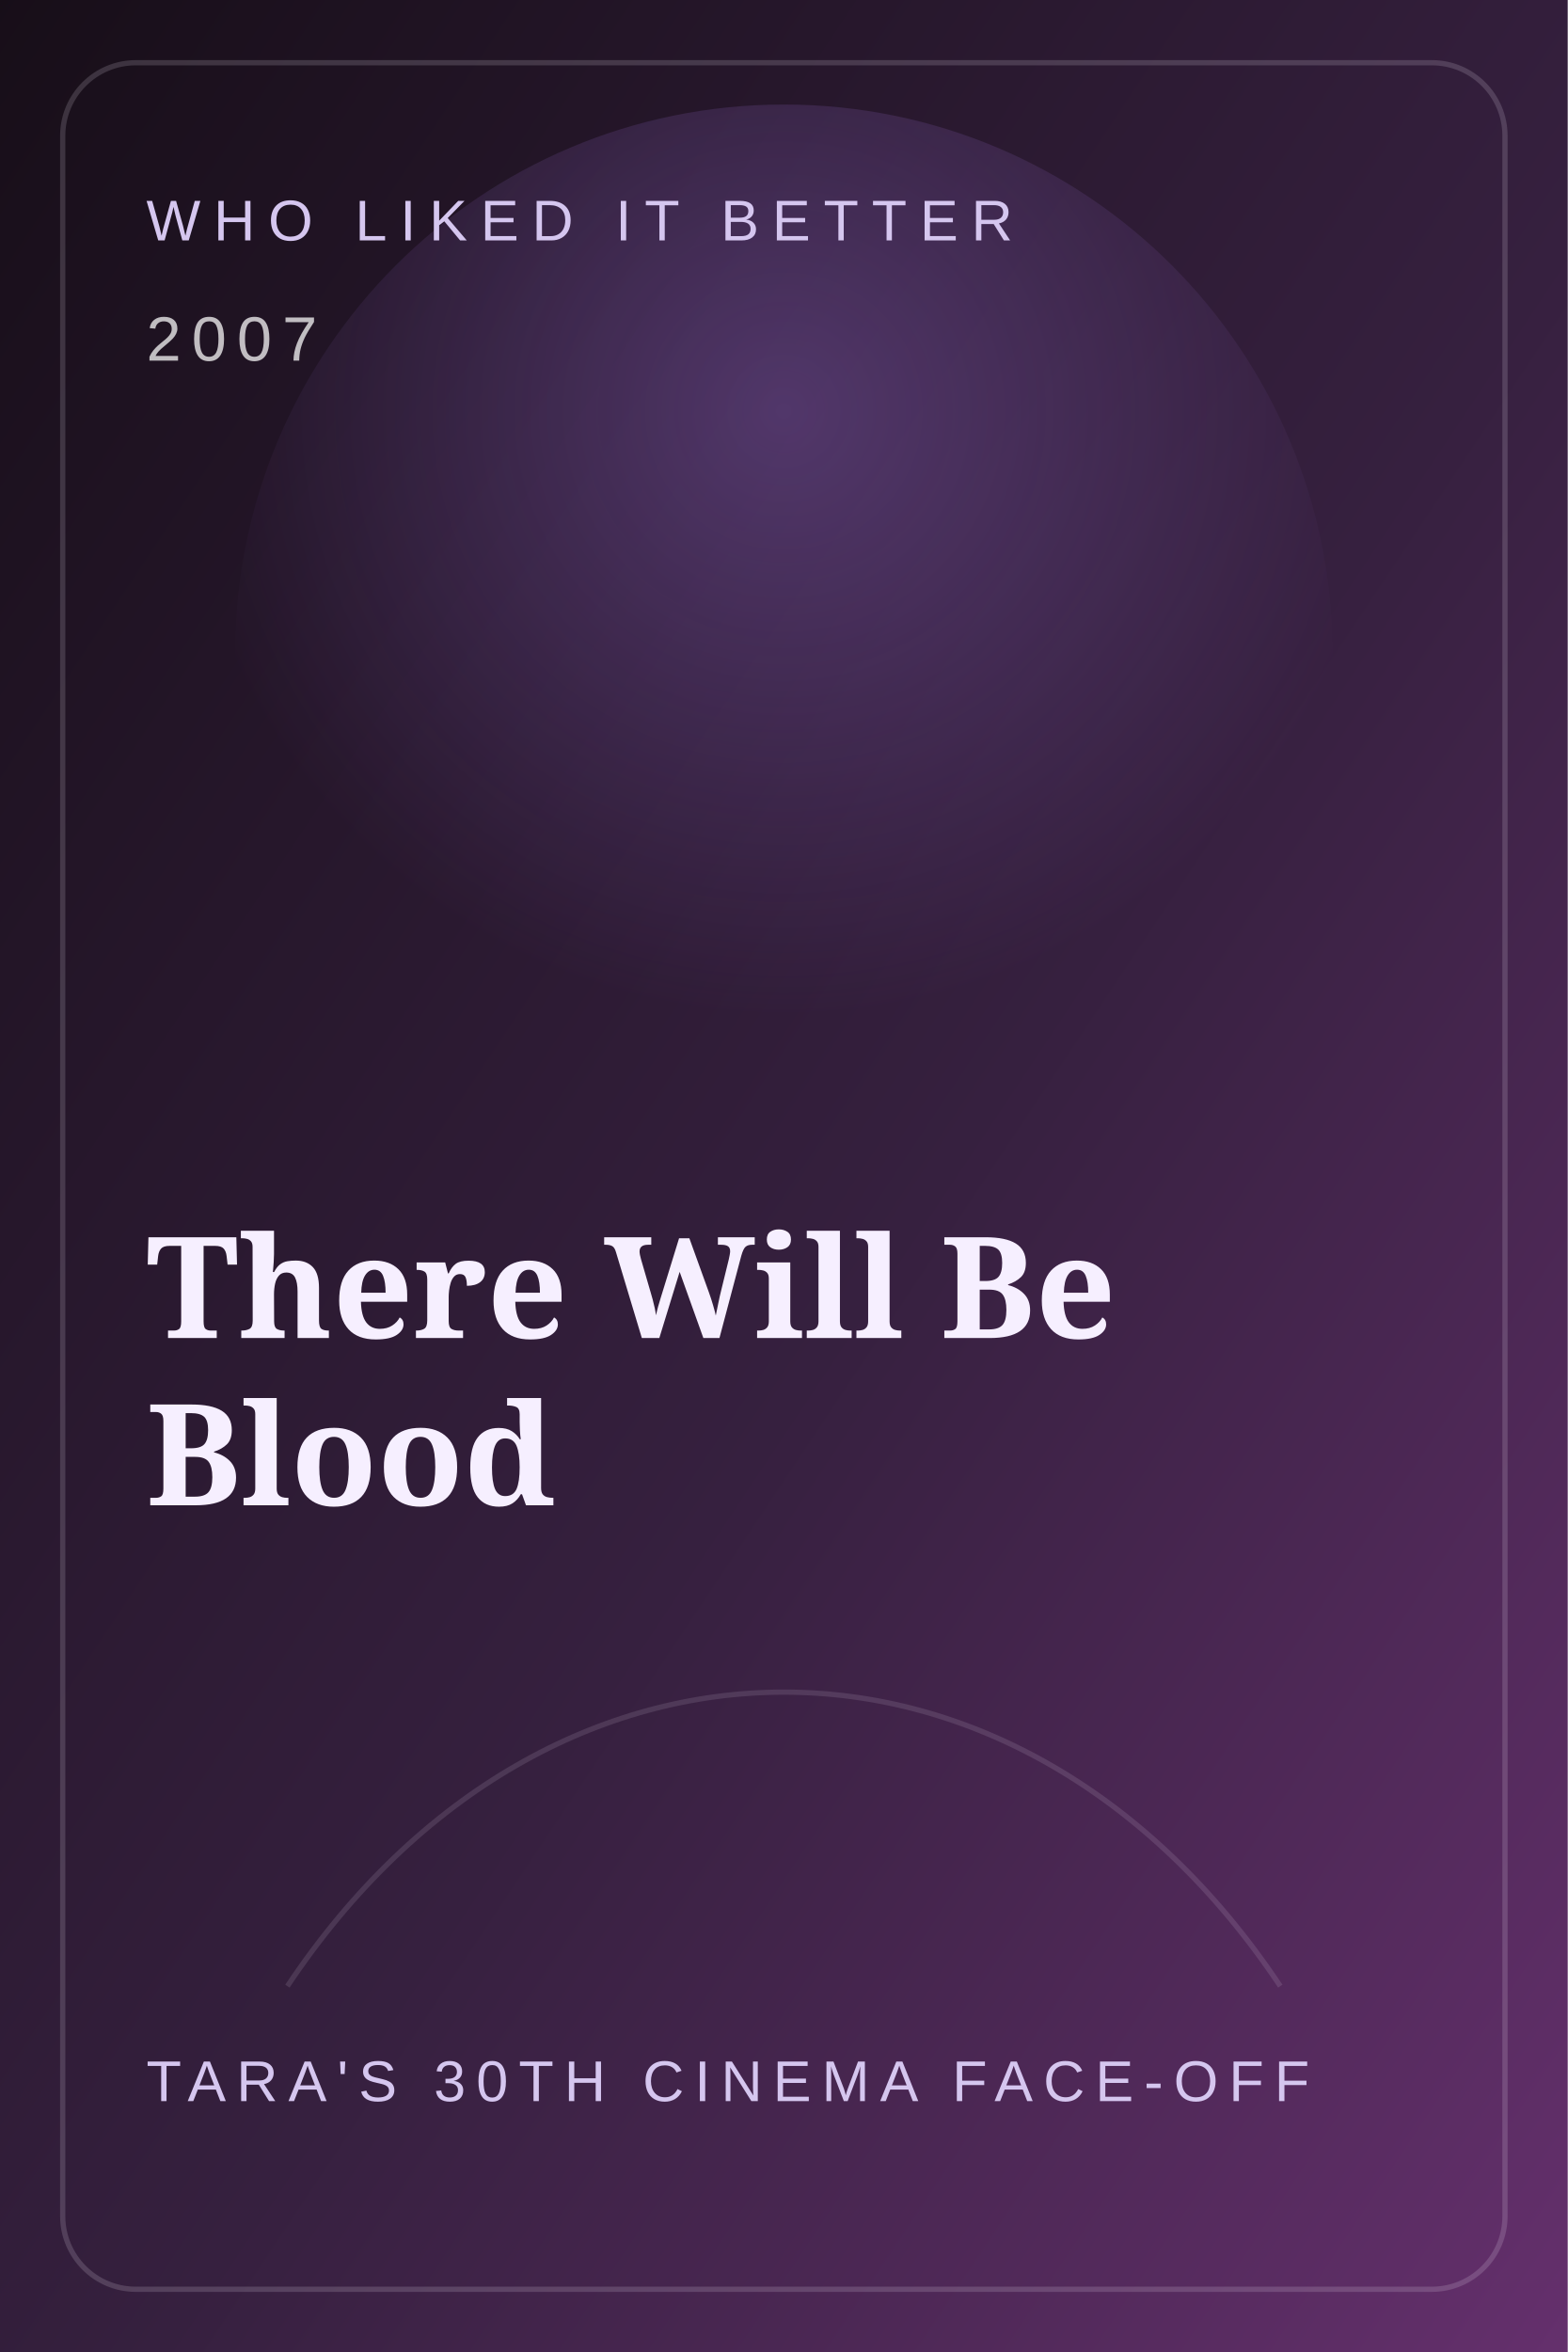
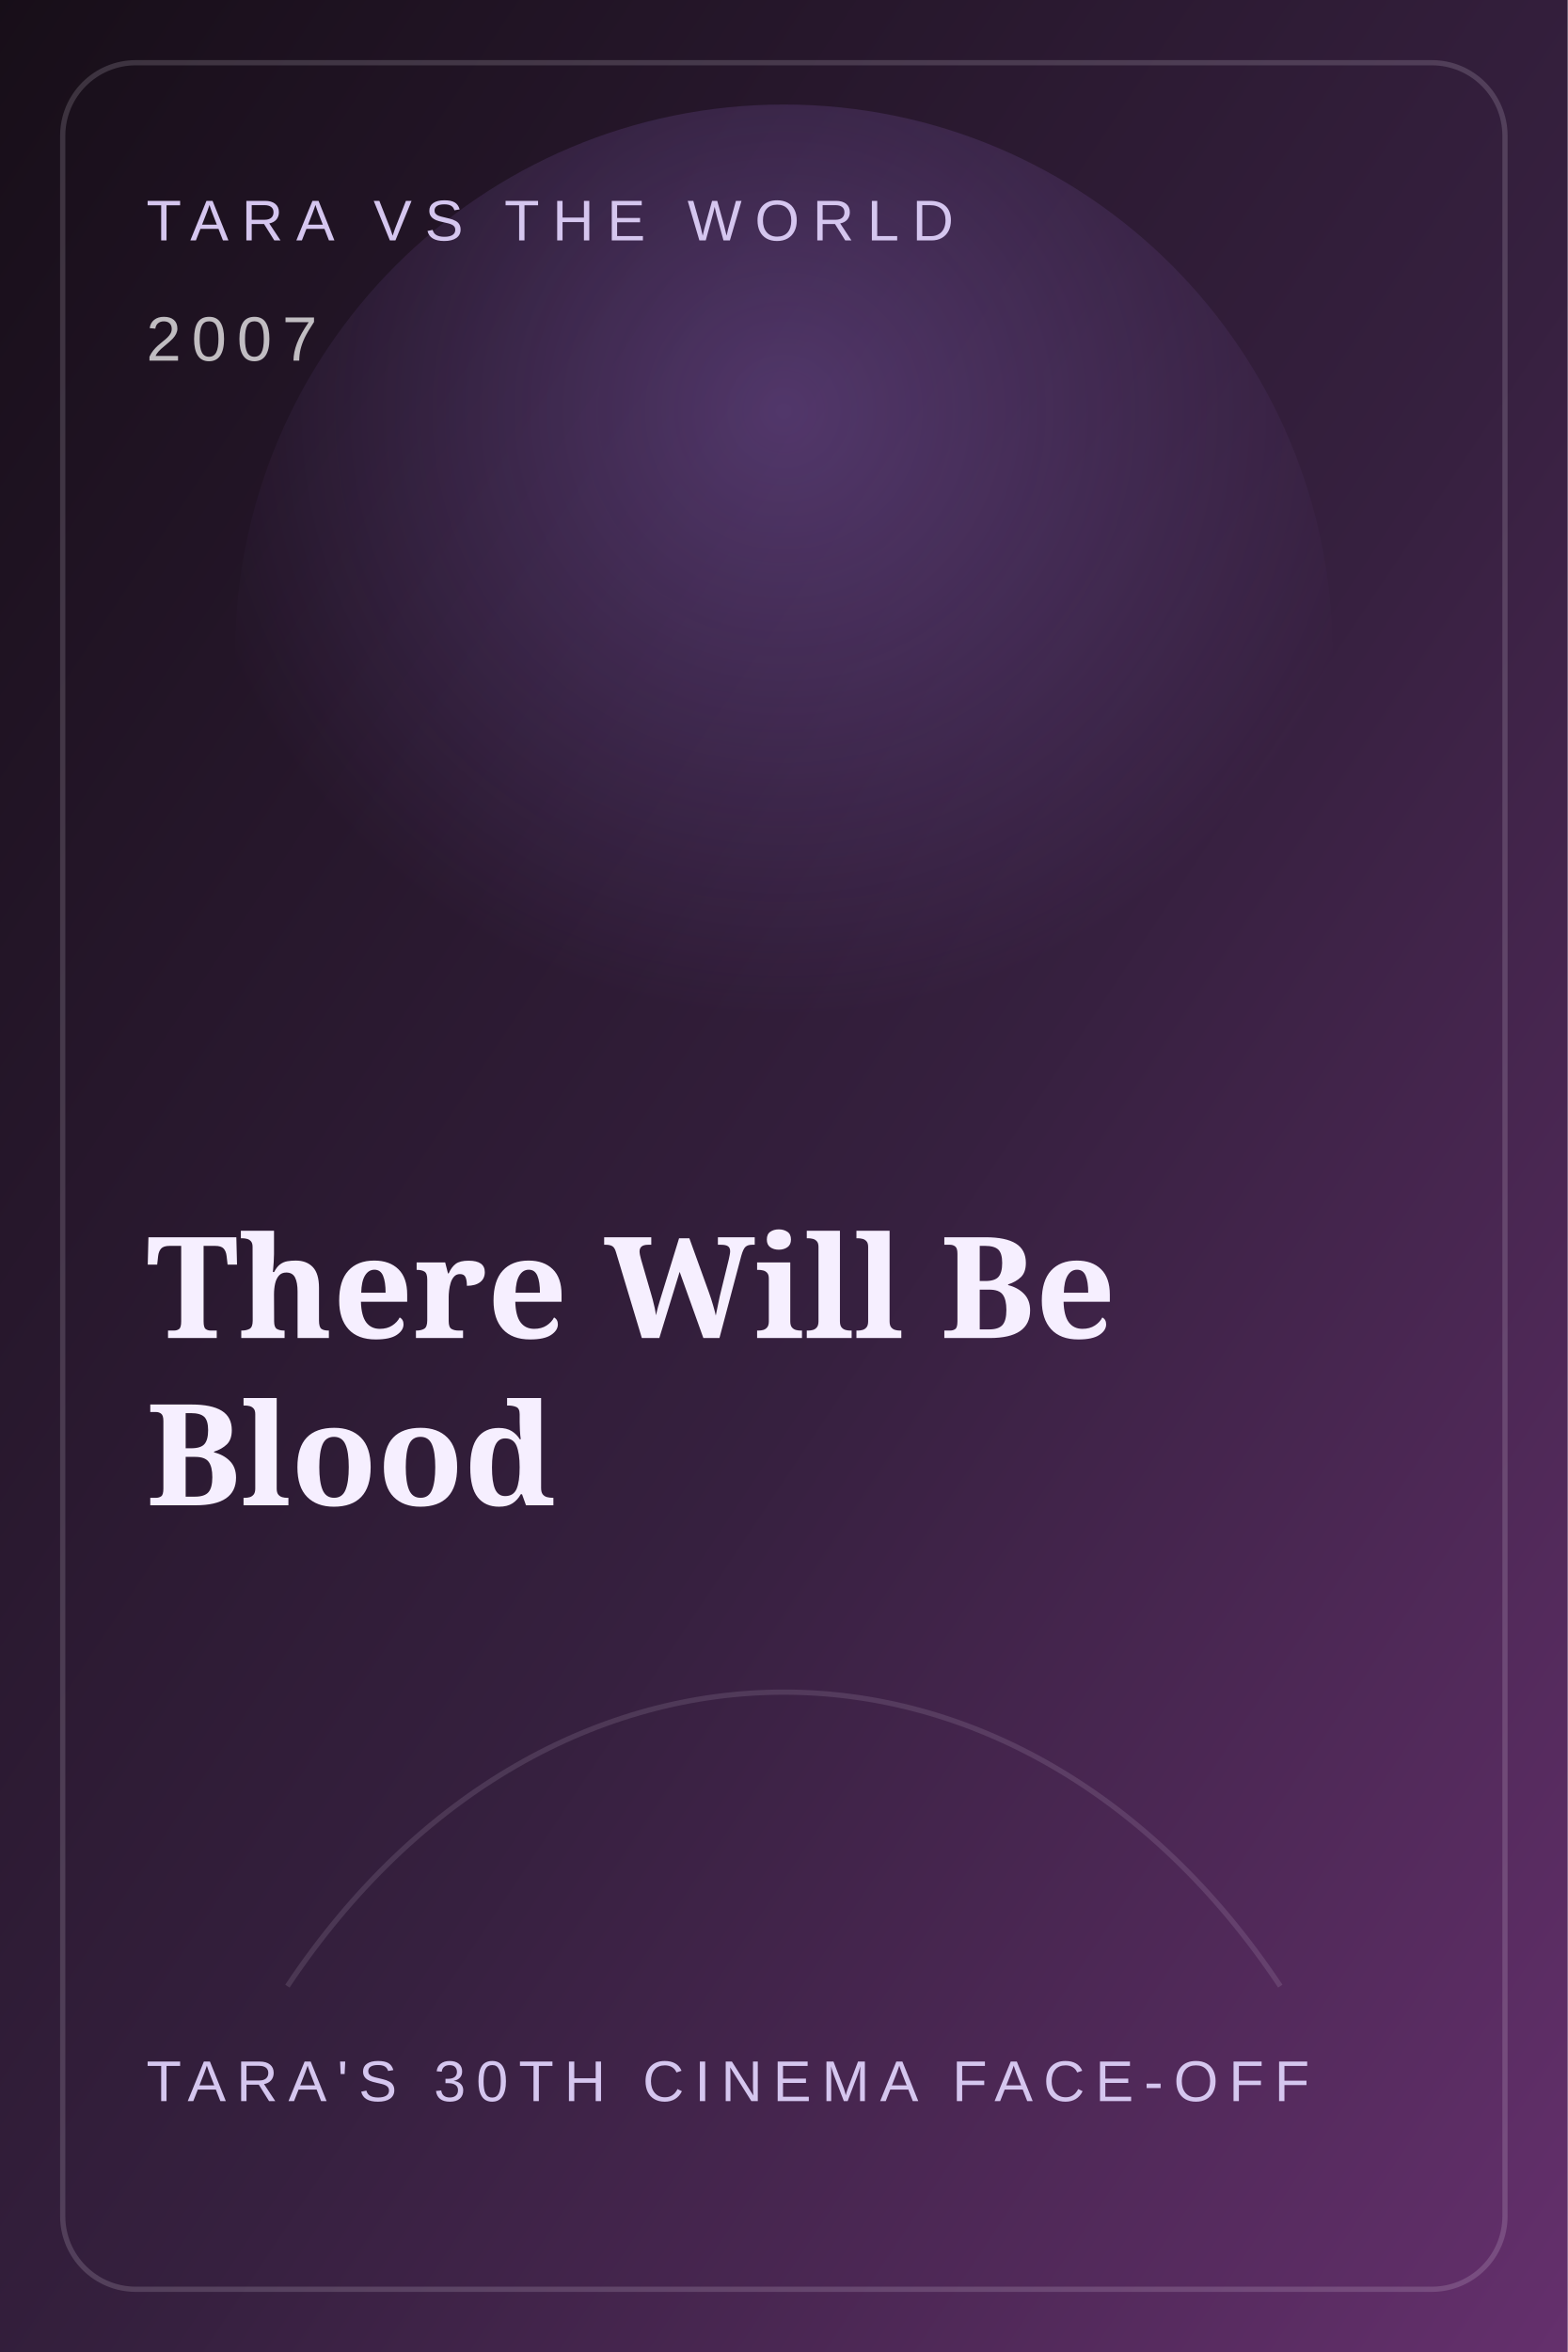
<svg xmlns="http://www.w3.org/2000/svg" width="600" height="900" viewBox="0 0 600 900" role="img" aria-labelledby="title desc">
  <defs>
    <linearGradient id="bg" x1="0" y1="0" x2="1" y2="1">
      <stop offset="0%" stop-color="#170e18" />
      <stop offset="55%" stop-color="#36203f" />
      <stop offset="100%" stop-color="#65306d" />
    </linearGradient>
    <radialGradient id="halo" cx="50%" cy="28%" r="55%">
      <stop offset="0%" stop-color="#b784ff" stop-opacity="0.28" />
      <stop offset="100%" stop-color="#b784ff" stop-opacity="0" />
    </radialGradient>
  </defs>
  <rect width="600" height="900" fill="url(#bg)" />
  <rect x="24" y="24" width="552" height="852" rx="28" fill="none" stroke="#f6efff" stroke-opacity="0.16" stroke-width="2" />
  <circle cx="300" cy="250" r="210" fill="url(#halo)" />
  <path d="M110 760C210 610 390 610 490 760" fill="none" stroke="#f6efff" stroke-opacity="0.12" stroke-width="2" />
-   <text x="56" y="92" fill="#d5c6ef" font-family="Arial, sans-serif" font-size="22" letter-spacing="5">WHO LIKED IT BETTER</text>
+   <text x="56" y="92" fill="#d5c6ef" font-family="Arial, sans-serif" font-size="22" letter-spacing="5">TARA VS THE WORLD</text>
  <text x="56" y="138" fill="#ffffff" fill-opacity="0.72" font-family="Arial, sans-serif" font-size="24" letter-spacing="4">2007</text>
  <text x="56" y="512" fill="#f6efff" font-family="Georgia, serif" font-size="54" font-weight="700">There Will Be</text>
  <text x="56" y="576" fill="#f6efff" font-family="Georgia, serif" font-size="54" font-weight="700">Blood</text>
  <text x="56" y="804" fill="#d5c6ef" font-family="Arial, sans-serif" font-size="22" letter-spacing="4">TARA'S 30TH CINEMA FACE-OFF</text>
</svg>
